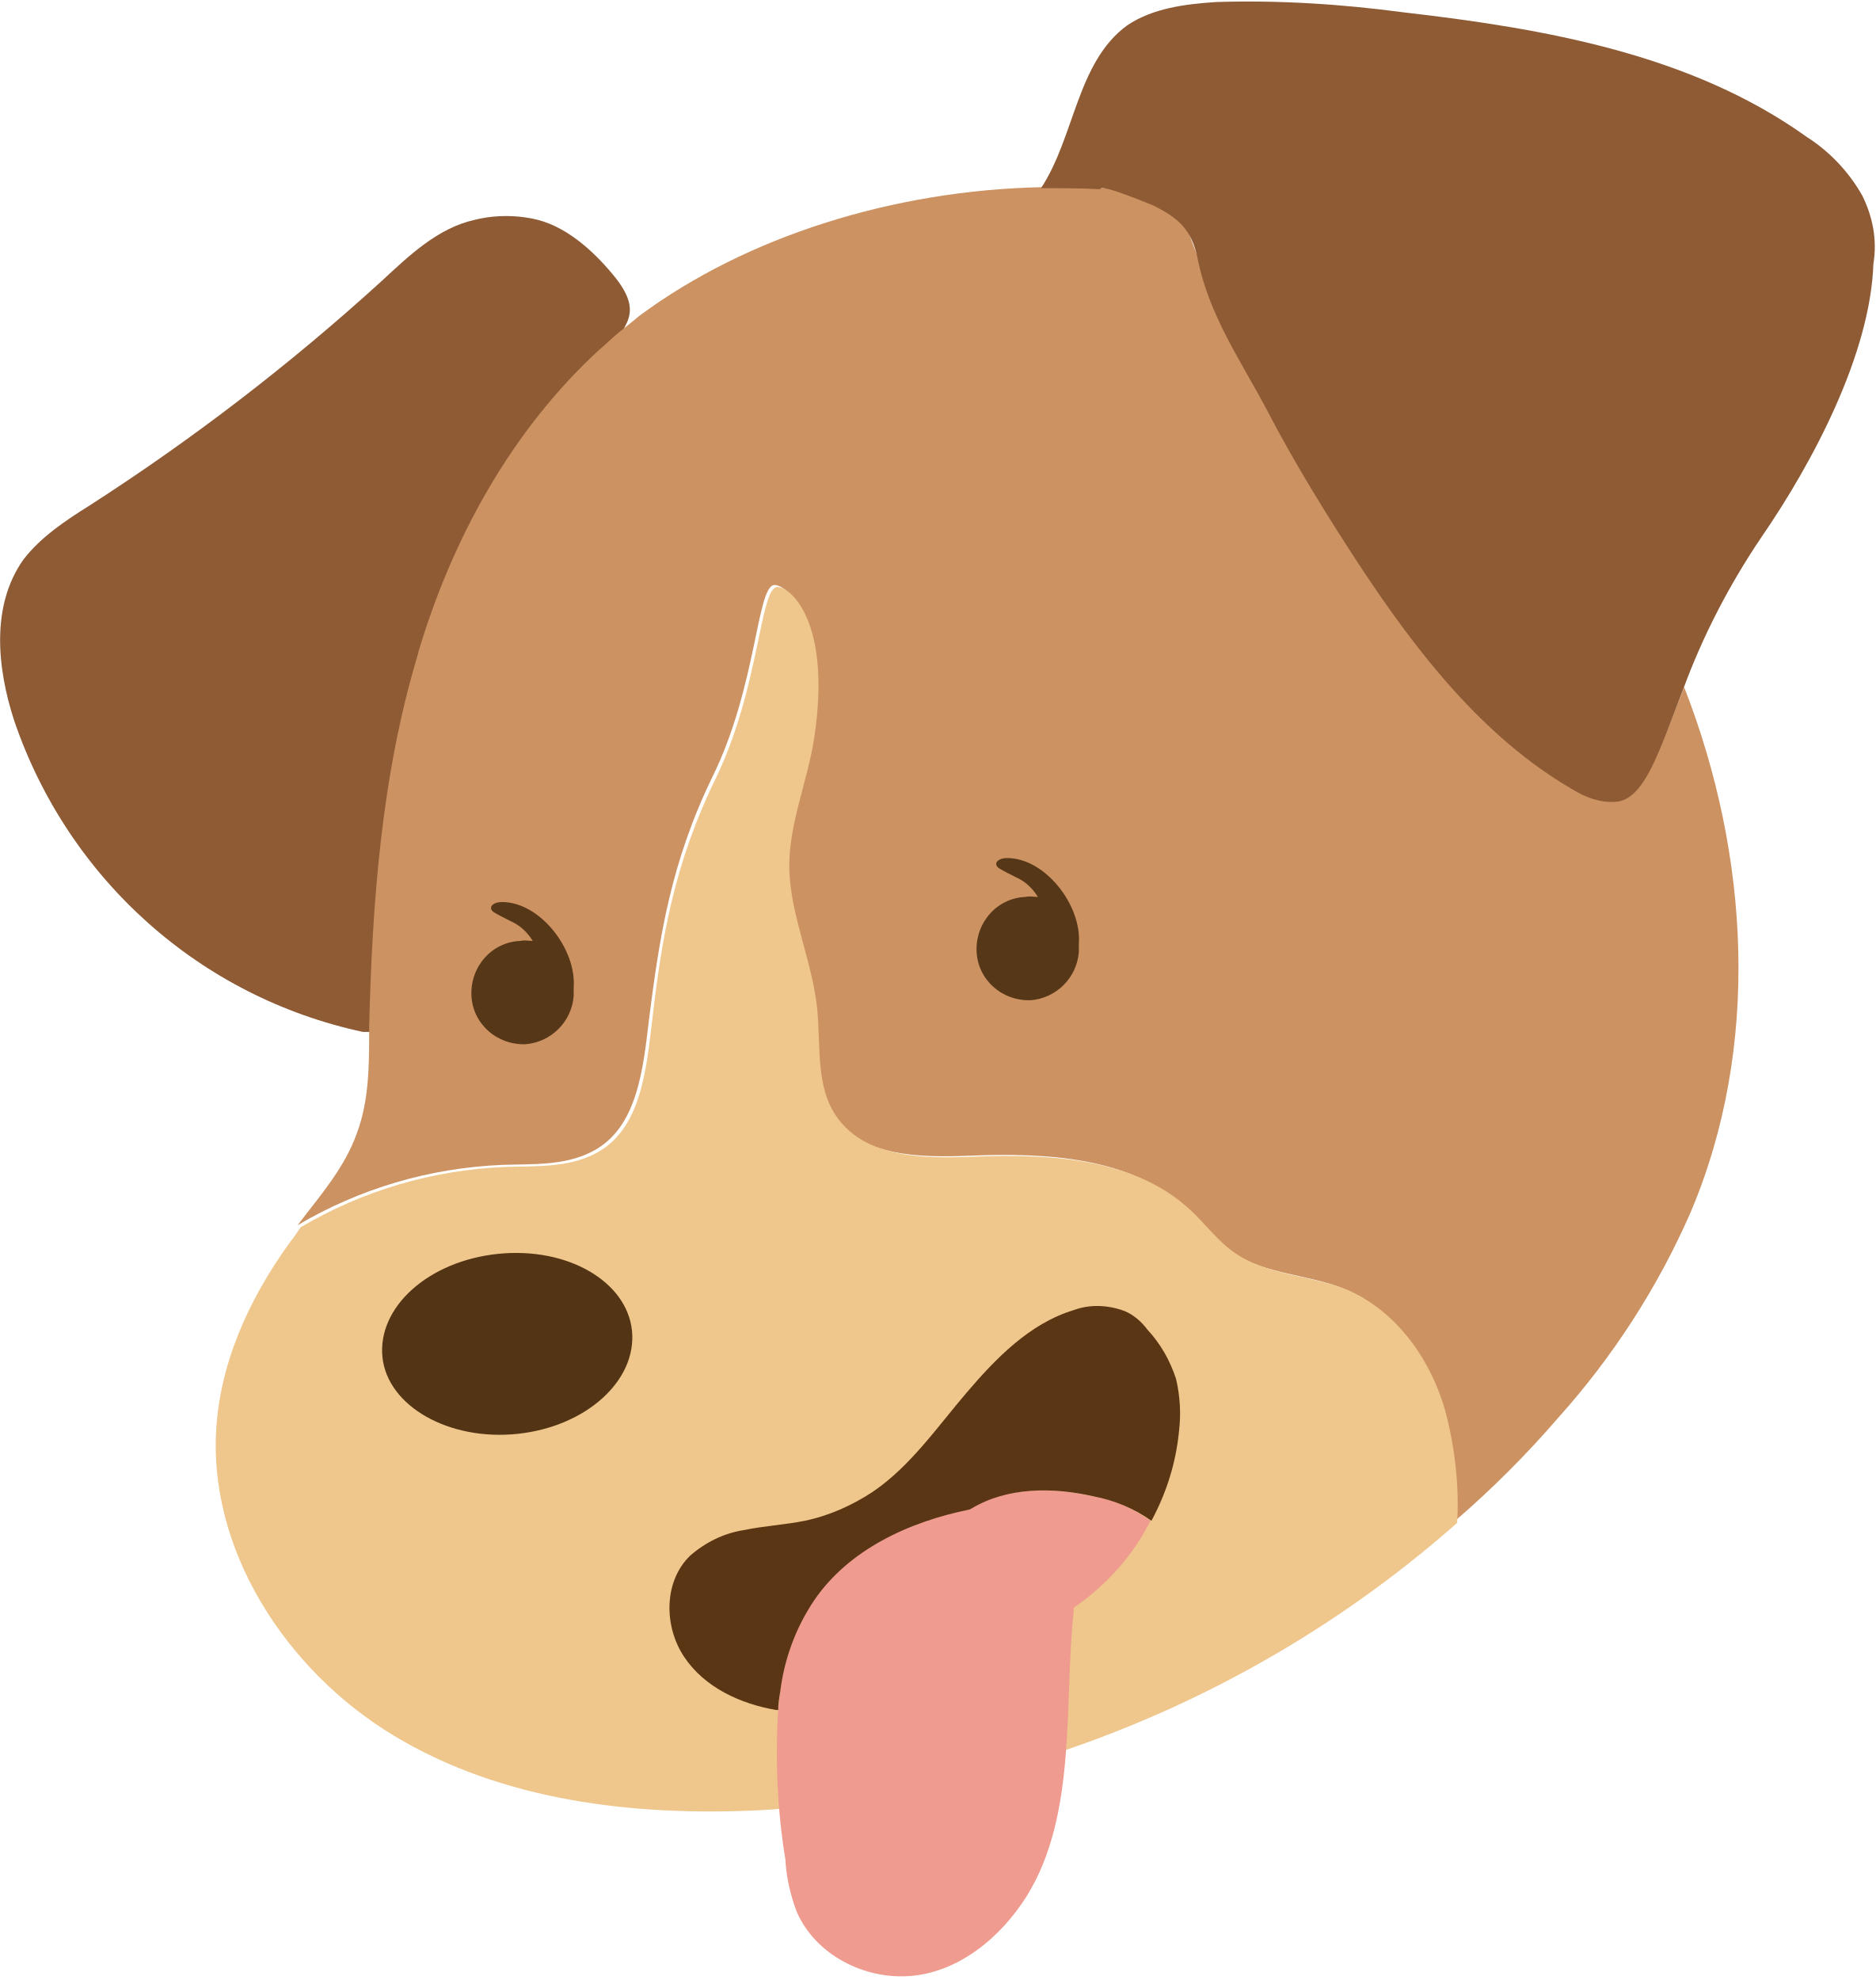
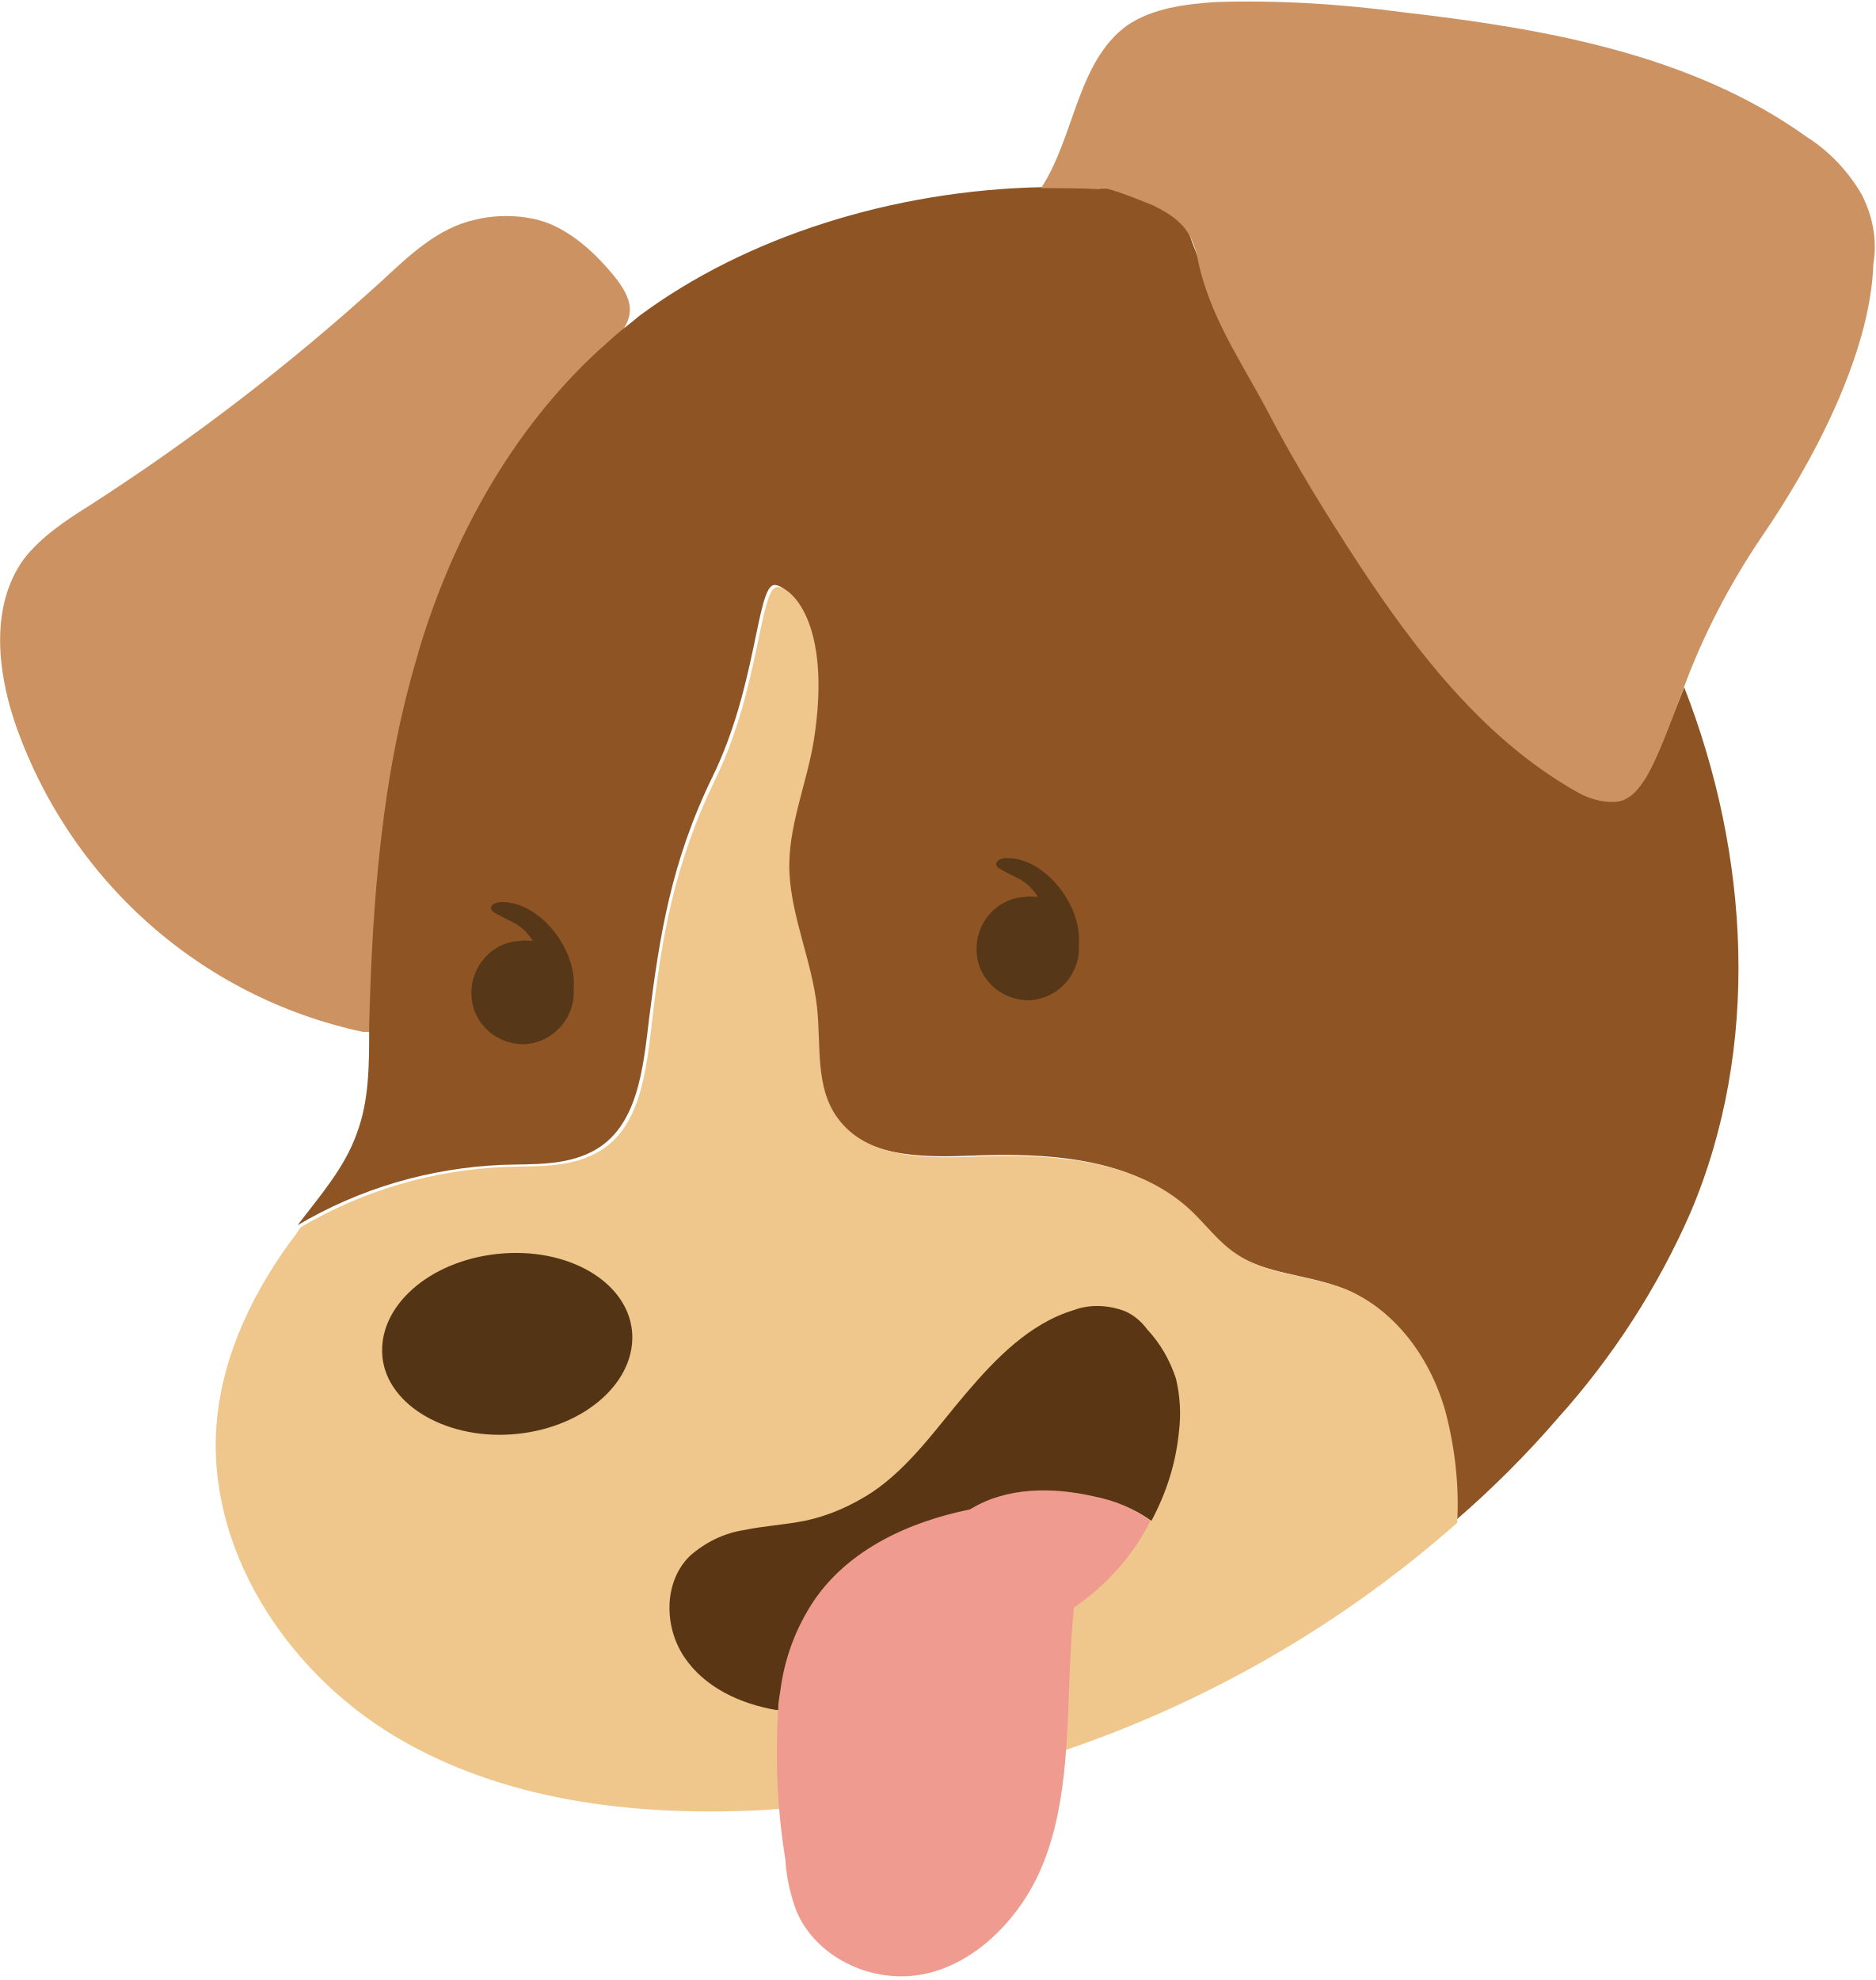
<svg xmlns="http://www.w3.org/2000/svg" version="1.1" id="图层_1" x="0px" y="0px" viewBox="0 0 183.4 193.6" style="enable-background:new 0 0 183.4 193.6;" xml:space="preserve">
  <style type="text/css">
- 	.st0{fill:#8E5B35;}
- 	.st1{fill:#CC9262;}
+ 	.st0{fill:#CC9262;}
+ 	.st1{fill:#8F5424;}
	.st2{fill:#EFC68B;}
	.st3{fill:#533516;}
	.st4{fill:#563718;}
	.st5{fill:#EF9B8F;}
	.st6{fill:#5A3614;}
</style>
  <g id="图层_2_00000003080000643258836850000001096641063032358039_">
    <g id="OBJECTS">
-       <path class="st0" d="M52.6,21.5c-2-0.5-4.2-0.5-6.2,0c-3.6,0.8-6.4,3.5-9.1,6c-8.9,8.1-18.4,15.4-28.5,21.9    c-2.4,1.5-4.8,3.1-6.5,5.3c-3.2,4.5-2.6,10.6-0.9,15.8C6.7,86,19.6,97.5,35.5,100.9h0.8c0,0,0-0.3,0-0.3c0-4.4,0.2-8.1,1.2-12.4    c1.9-7.8,1.7-15.8,4.1-23.5c2.4-7.6,6.5-14.4,11.1-20.9c2.1-3,4.2-5.9,6.3-8.9c2.3-3.1,3.8-4.3,1.3-7.6    C58.4,24.9,55.7,22.3,52.6,21.5z M50.8,32.1C50.7,32.1,50.8,32.1,50.8,32.1C50.8,32.1,50.8,32.1,50.8,32.1    C50.8,32.1,50.8,32.1,50.8,32.1z" />
+       <path class="st0" d="M52.6,21.5c-2-0.5-4.2-0.5-6.2,0c-3.6,0.8-6.4,3.5-9.1,6c-8.9,8.1-18.4,15.4-28.5,21.9    c-2.4,1.5-4.8,3.1-6.5,5.3c-3.2,4.5-2.6,10.6-0.9,15.8c5.3,15.5,18.2,27,34.1,30.4h0.8v-0.3c0-4.4,0.2-8.1,1.2-12.4    c1.9-7.8,1.7-15.8,4.1-23.5c2.4-7.6,6.5-14.4,11.1-20.9c2.1-3,4.2-5.9,6.3-8.9c2.3-3.1,3.8-4.3,1.3-7.6    C58.4,24.9,55.7,22.3,52.6,21.5z M50.8,32.1C50.7,32.1,50.8,32.1,50.8,32.1L50.8,32.1L50.8,32.1z" />
      <path class="st1" d="M40.8,64.2c0-0.1,0.1-0.2,0.1-0.4c3.3-11.1,9.1-21.7,17.7-29.6c0.6-0.5,1.2-1.1,1.8-1.6s1.4-1.1,2.1-1.7    c10.5-7.8,24.9-12.3,39.4-12.6c1.9,0,3.9,0,5.8,0.1c2.4,0.1,4.9,0.4,7.3,0.8c4.2,12.7,10.6,24.7,18,35.8    c5.6,8.5,12.1,16.9,20.9,22c1.3,0.8,2.7,1.3,4.2,1.2c2.8-0.3,4.1-4.8,6.6-11c6.4,16.4,7.5,35.2,0.6,51.4    c-3.2,7.3-7.6,14.1-12.9,20c-3.1,3.6-6.5,7-10.1,10.1c0.2-3.6-0.2-7.2-1.1-10.7c-1.4-5.1-4.8-10-9.8-12c-3.5-1.4-7.7-1.4-10.8-3.5    c-1.7-1.2-3-2.9-4.5-4.3c-5.5-5.1-13.8-5.5-21.3-5.2c-4.8,0.2-10.5,0.1-13.2-3.8c-2.1-3-1.6-7.1-2-10.8c-0.5-4.5-2.5-8.7-2.7-13.2    s1.7-8.6,2.4-13c1.8-11.6-2.4-15.1-3.6-15c-1.7,0.2-1.7,9.9-6,18.7c-4.1,8.4-5.2,15.7-6.2,23.5c-0.6,5-1.1,10.9-5.6,13.2    c-2.7,1.4-5.8,1.2-8.8,1.3c-7.1,0.3-13.9,2.3-20,5.9c2.2-2.9,4.6-5.6,5.8-9c1.2-3.2,1.2-6.7,1.2-10.1v-0.3    C36.4,88.3,37.3,75.9,40.8,64.2z" />
-       <path class="st0" d="M182.1,19.1c-1.3-2.3-3.2-4.3-5.4-5.7c-11.3-8.1-25.6-10.6-39.5-12.2c-6-0.8-12.2-1.2-18.3-1    c-3,0.2-6.2,0.6-8.7,2.3c-4.9,3.6-5.1,10.9-8.4,15.9c1.9,0,3.9,0,5.8,0.1c0-0.6,4.9,1.5,5.2,1.6c2.4,1.2,3.7,2.3,4.3,5.1    c1.1,5.6,4.2,10,6.8,14.9c2.7,5.2,5.8,10.2,9,15.1c5.6,8.5,12.1,16.9,20.9,22c1.3,0.8,2.7,1.3,4.2,1.2c2.8-0.2,4.2-4.8,6.6-11    c1.9-5.2,4.5-10.2,7.6-14.8c5.1-7.4,10.7-18,11-26.8C183.6,23.4,183.1,21.1,182.1,19.1z M112.8,12C112.8,12,112.8,12,112.8,12    C112.8,12,112.8,12,112.8,12L112.8,12L112.8,12z" />
+       <path class="st0" d="M182.1,19.1c-1.3-2.3-3.2-4.3-5.4-5.7c-11.3-8.1-25.6-10.6-39.5-12.2c-6-0.8-12.2-1.2-18.3-1    c-3,0.2-6.2,0.6-8.7,2.3c-4.9,3.6-5.1,10.9-8.4,15.9c1.9,0,3.9,0,5.8,0.1c0-0.6,4.9,1.5,5.2,1.6c2.4,1.2,3.7,2.3,4.3,5.1    c1.1,5.6,4.2,10,6.8,14.9c2.7,5.2,5.8,10.2,9,15.1c5.6,8.5,12.1,16.9,20.9,22c1.3,0.8,2.7,1.3,4.2,1.2c2.8-0.2,4.2-4.8,6.6-11    c1.9-5.2,4.5-10.2,7.6-14.8c5.1-7.4,10.7-18,11-26.8C183.6,23.4,183.1,21.1,182.1,19.1z M112.8,12L112.8,12L112.8,12L112.8,12    L112.8,12z" />
      <path class="st2" d="M141.4,138.2c0.9,3.5,1.3,7.1,1.1,10.7c-18.9,16.7-43,26.6-68.2,28.1c-12.3,0.6-25.2-0.9-35.8-7.3    S20.1,151.3,21.2,139c0.6-6.7,3.7-13,7.8-18.4c0.1-0.2,0.3-0.4,0.4-0.6c6.1-3.6,12.9-5.6,20-5.9c3-0.1,6.1,0.1,8.8-1.3    c4.5-2.3,5-8.2,5.6-13.2c0.9-7.8,2.1-15.1,6.2-23.5c4.3-8.9,4.3-18.6,6-18.7c1.2-0.1,5.4,3.3,3.6,14.9c-0.7,4.4-2.6,8.6-2.4,13    s2.2,8.7,2.7,13.2c0.4,3.7-0.2,7.8,2,10.8c2.8,3.9,8.4,4,13.2,3.8c7.5-0.3,15.8,0.1,21.3,5.2c1.5,1.4,2.8,3.2,4.5,4.3    c3.1,2.1,7.3,2.1,10.8,3.5C136.6,128.2,140,133,141.4,138.2z" />
      <path class="st3" d="M37.4,132.7c-0.5-4.9,4.5-9.4,11.3-10.1s12.6,2.7,13.1,7.5c0.5,4.9-4.5,9.4-11.2,10.1S37.9,137.5,37.4,132.7z    " />
      <path class="st4" d="M98.5,83.9c-1,0-1.4,0.6-0.8,1c0.5,0.3,1.1,0.6,1.7,0.9c0.9,0.4,1.6,1.1,2.1,1.9c-0.4,0-0.8-0.1-1.2,0    c-2.8,0.1-4.9,2.5-4.8,5.3s2.5,4.9,5.3,4.8c2.5-0.2,4.5-2.2,4.7-4.7c0-0.3,0-0.6,0-0.8C105.8,88.5,102.2,83.9,98.5,83.9z" />
      <path class="st4" d="M49.1,88.2c-1,0-1.4,0.6-0.8,1c0.5,0.3,1.1,0.6,1.7,0.9c0.9,0.4,1.6,1.1,2.1,1.9c-0.4,0-0.8-0.1-1.2,0    c-2.8,0.1-4.9,2.5-4.8,5.3s2.5,4.9,5.3,4.8c2.5-0.2,4.5-2.2,4.7-4.7c0-0.3,0-0.6,0-0.8C56.4,92.8,52.8,88.2,49.1,88.2z" />
      <path class="st5" d="M105,157.2c0,0.1,0,0.2,0,0.3c-0.5,4.7-0.4,9.5-0.8,14.3s-1.3,9.6-3.8,13.6s-6.6,7.4-11.3,7.8    c-4.6,0.4-9.4-2.1-11.2-6.3c-0.6-1.6-1-3.3-1.1-5.1c-0.8-4.9-1-9.8-0.7-14.7c0.1-0.6,0.1-1.2,0.2-1.8c0.4-3.1,1.5-6.1,3.2-8.8    c3.4-5,9.3-7.7,15.2-8.9l0.2-0.1c3.5-2.1,7.9-2.1,11.9-1.2c2.1,0.3,4,1.2,5.7,2.4C110.8,152.1,108.2,155,105,157.2z" />
      <path class="st6" d="M76.3,165.4c-0.1,0.6-0.2,1.2-0.2,1.8h-0.2c-3.5-0.6-7-2.2-9-5.2s-2-7.4,0.6-9.9c1.5-1.3,3.3-2.2,5.3-2.5    c1.9-0.4,3.9-0.5,5.9-0.9c2.4-0.5,4.6-1.5,6.6-2.8c3.7-2.5,6.3-6.3,9.2-9.7s6.2-6.8,10.5-8.1c1.6-0.6,3.4-0.5,5,0.1    c0.9,0.4,1.6,1,2.2,1.8c1.3,1.4,2.2,3,2.8,4.8c0.4,1.7,0.5,3.4,0.3,5.1c-0.3,3.1-1.2,6-2.7,8.8c-1.7-1.2-3.6-2-5.7-2.4    c-4-0.9-8.4-0.9-11.9,1.2l-0.2,0.1c-5.9,1.2-11.8,3.9-15.2,8.9C77.8,159.2,76.7,162.2,76.3,165.4z" />
    </g>
  </g>
</svg>
